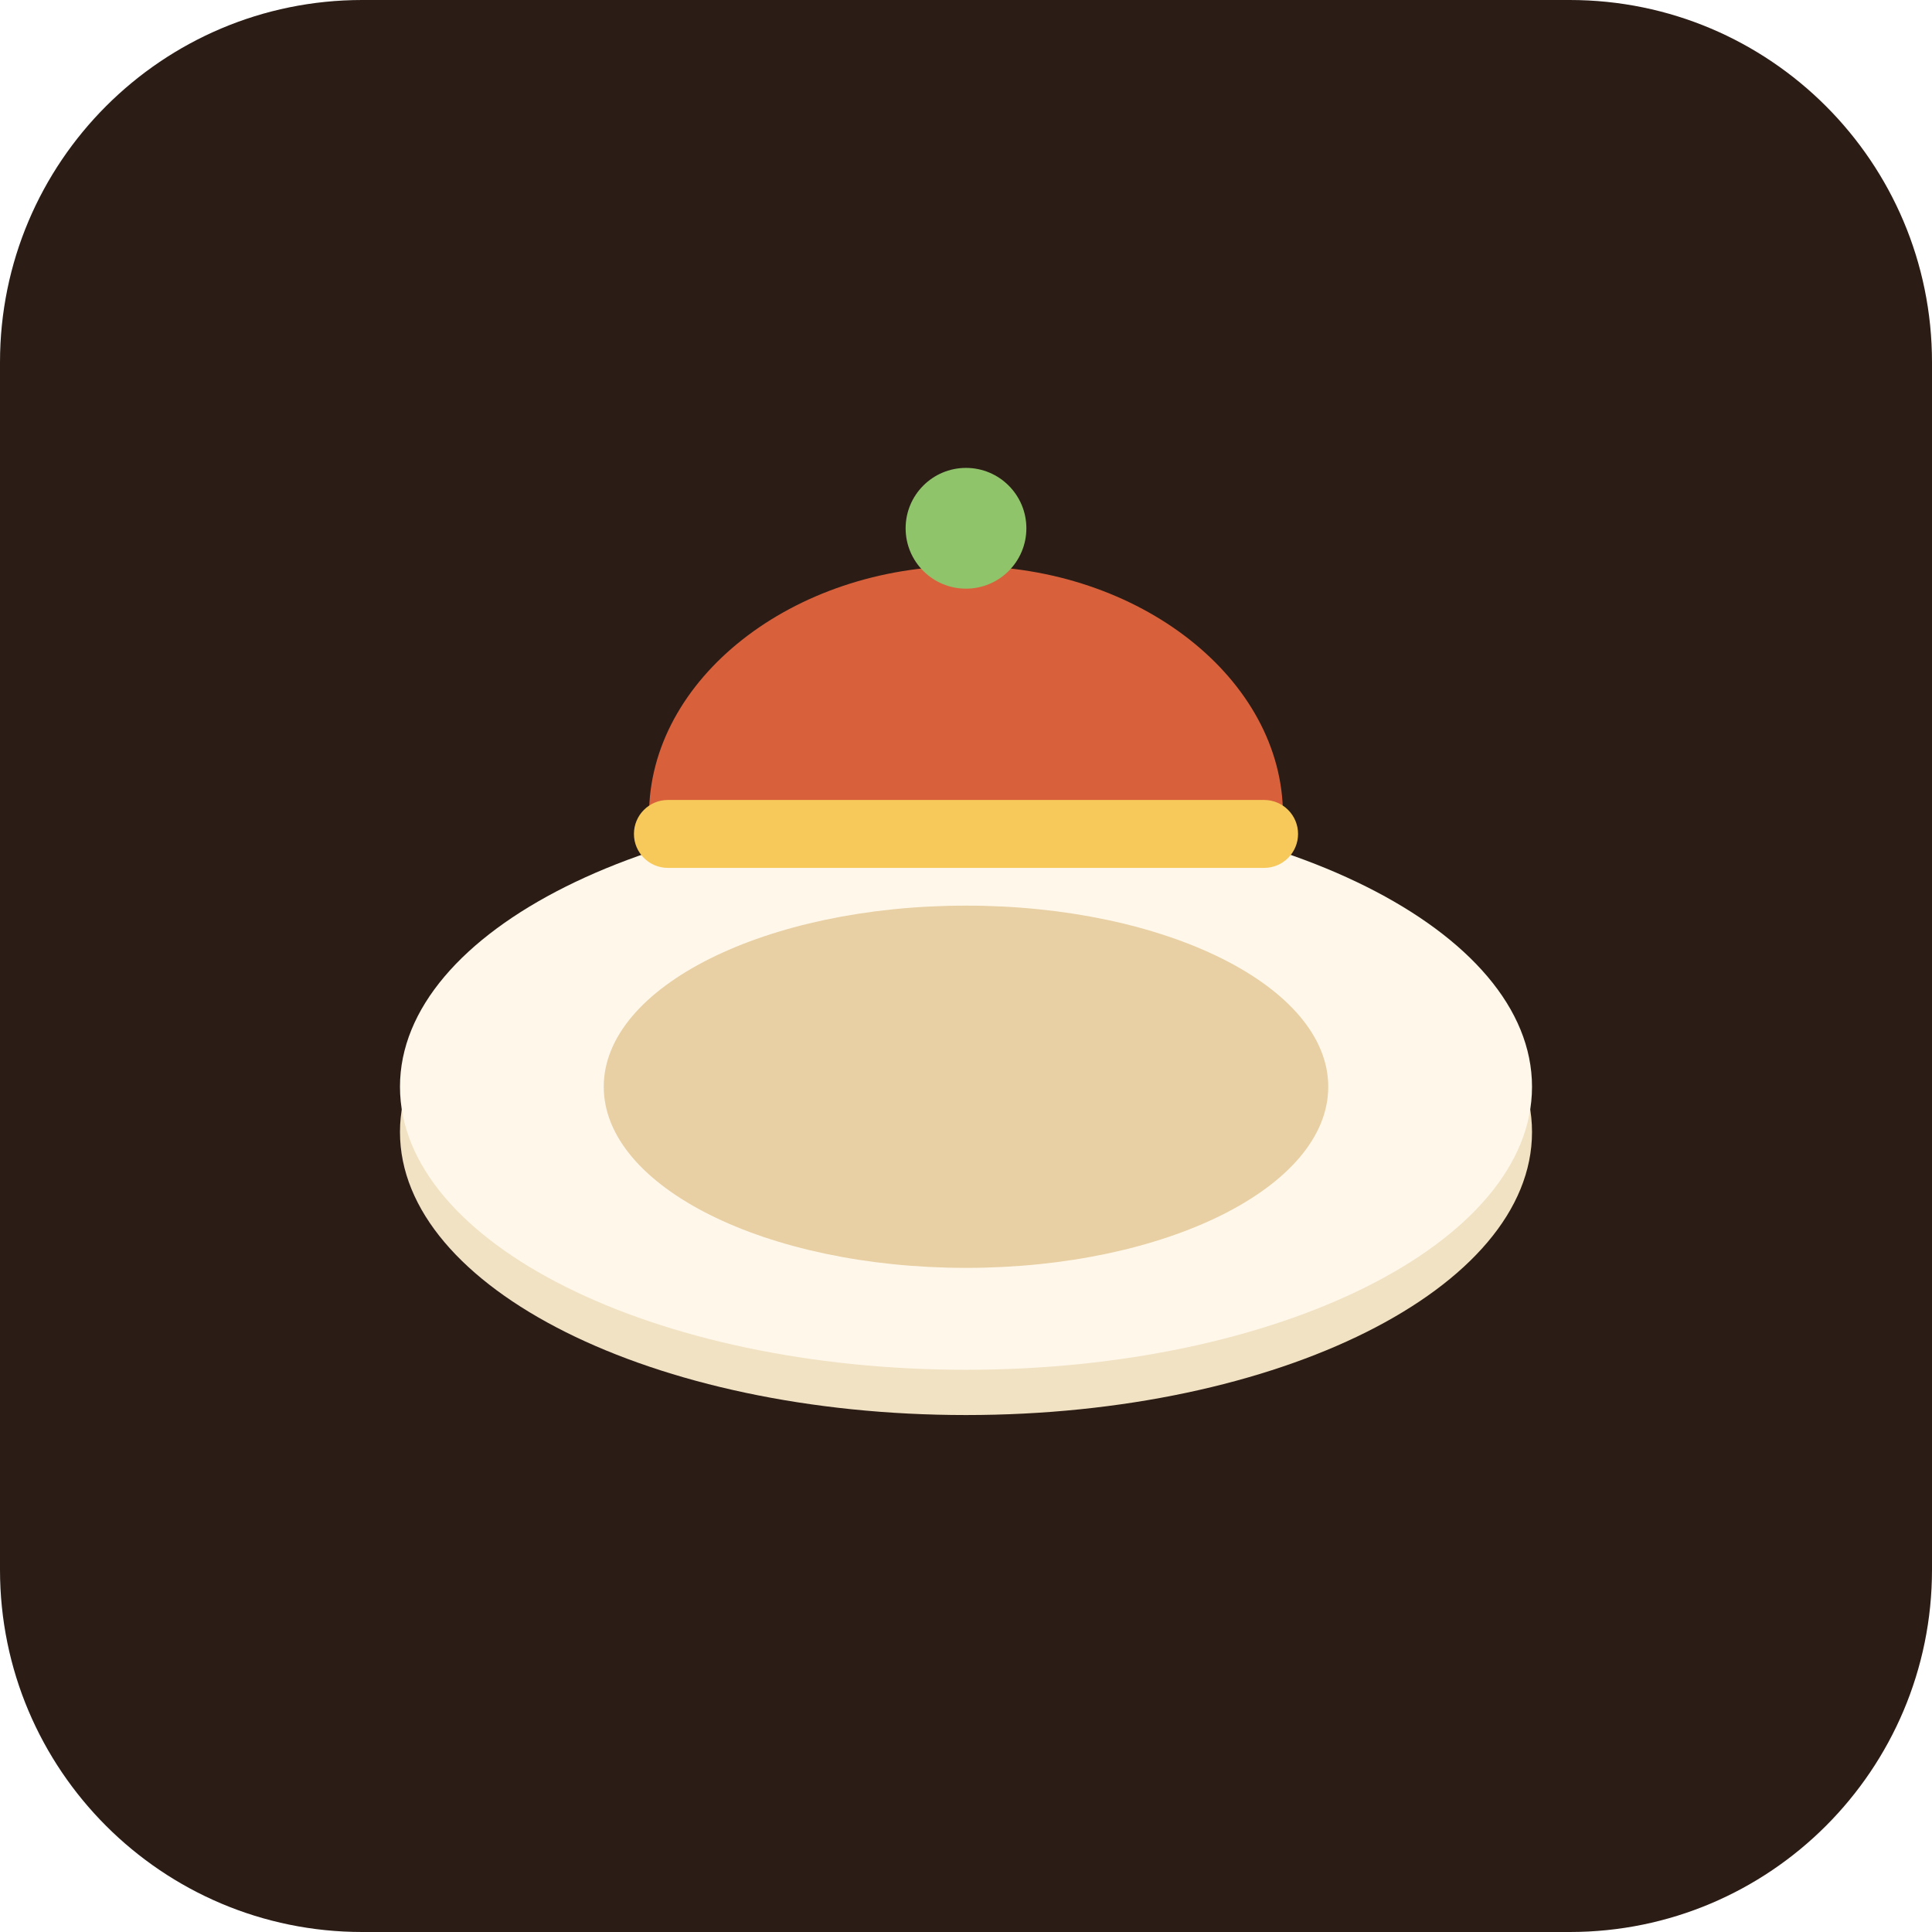
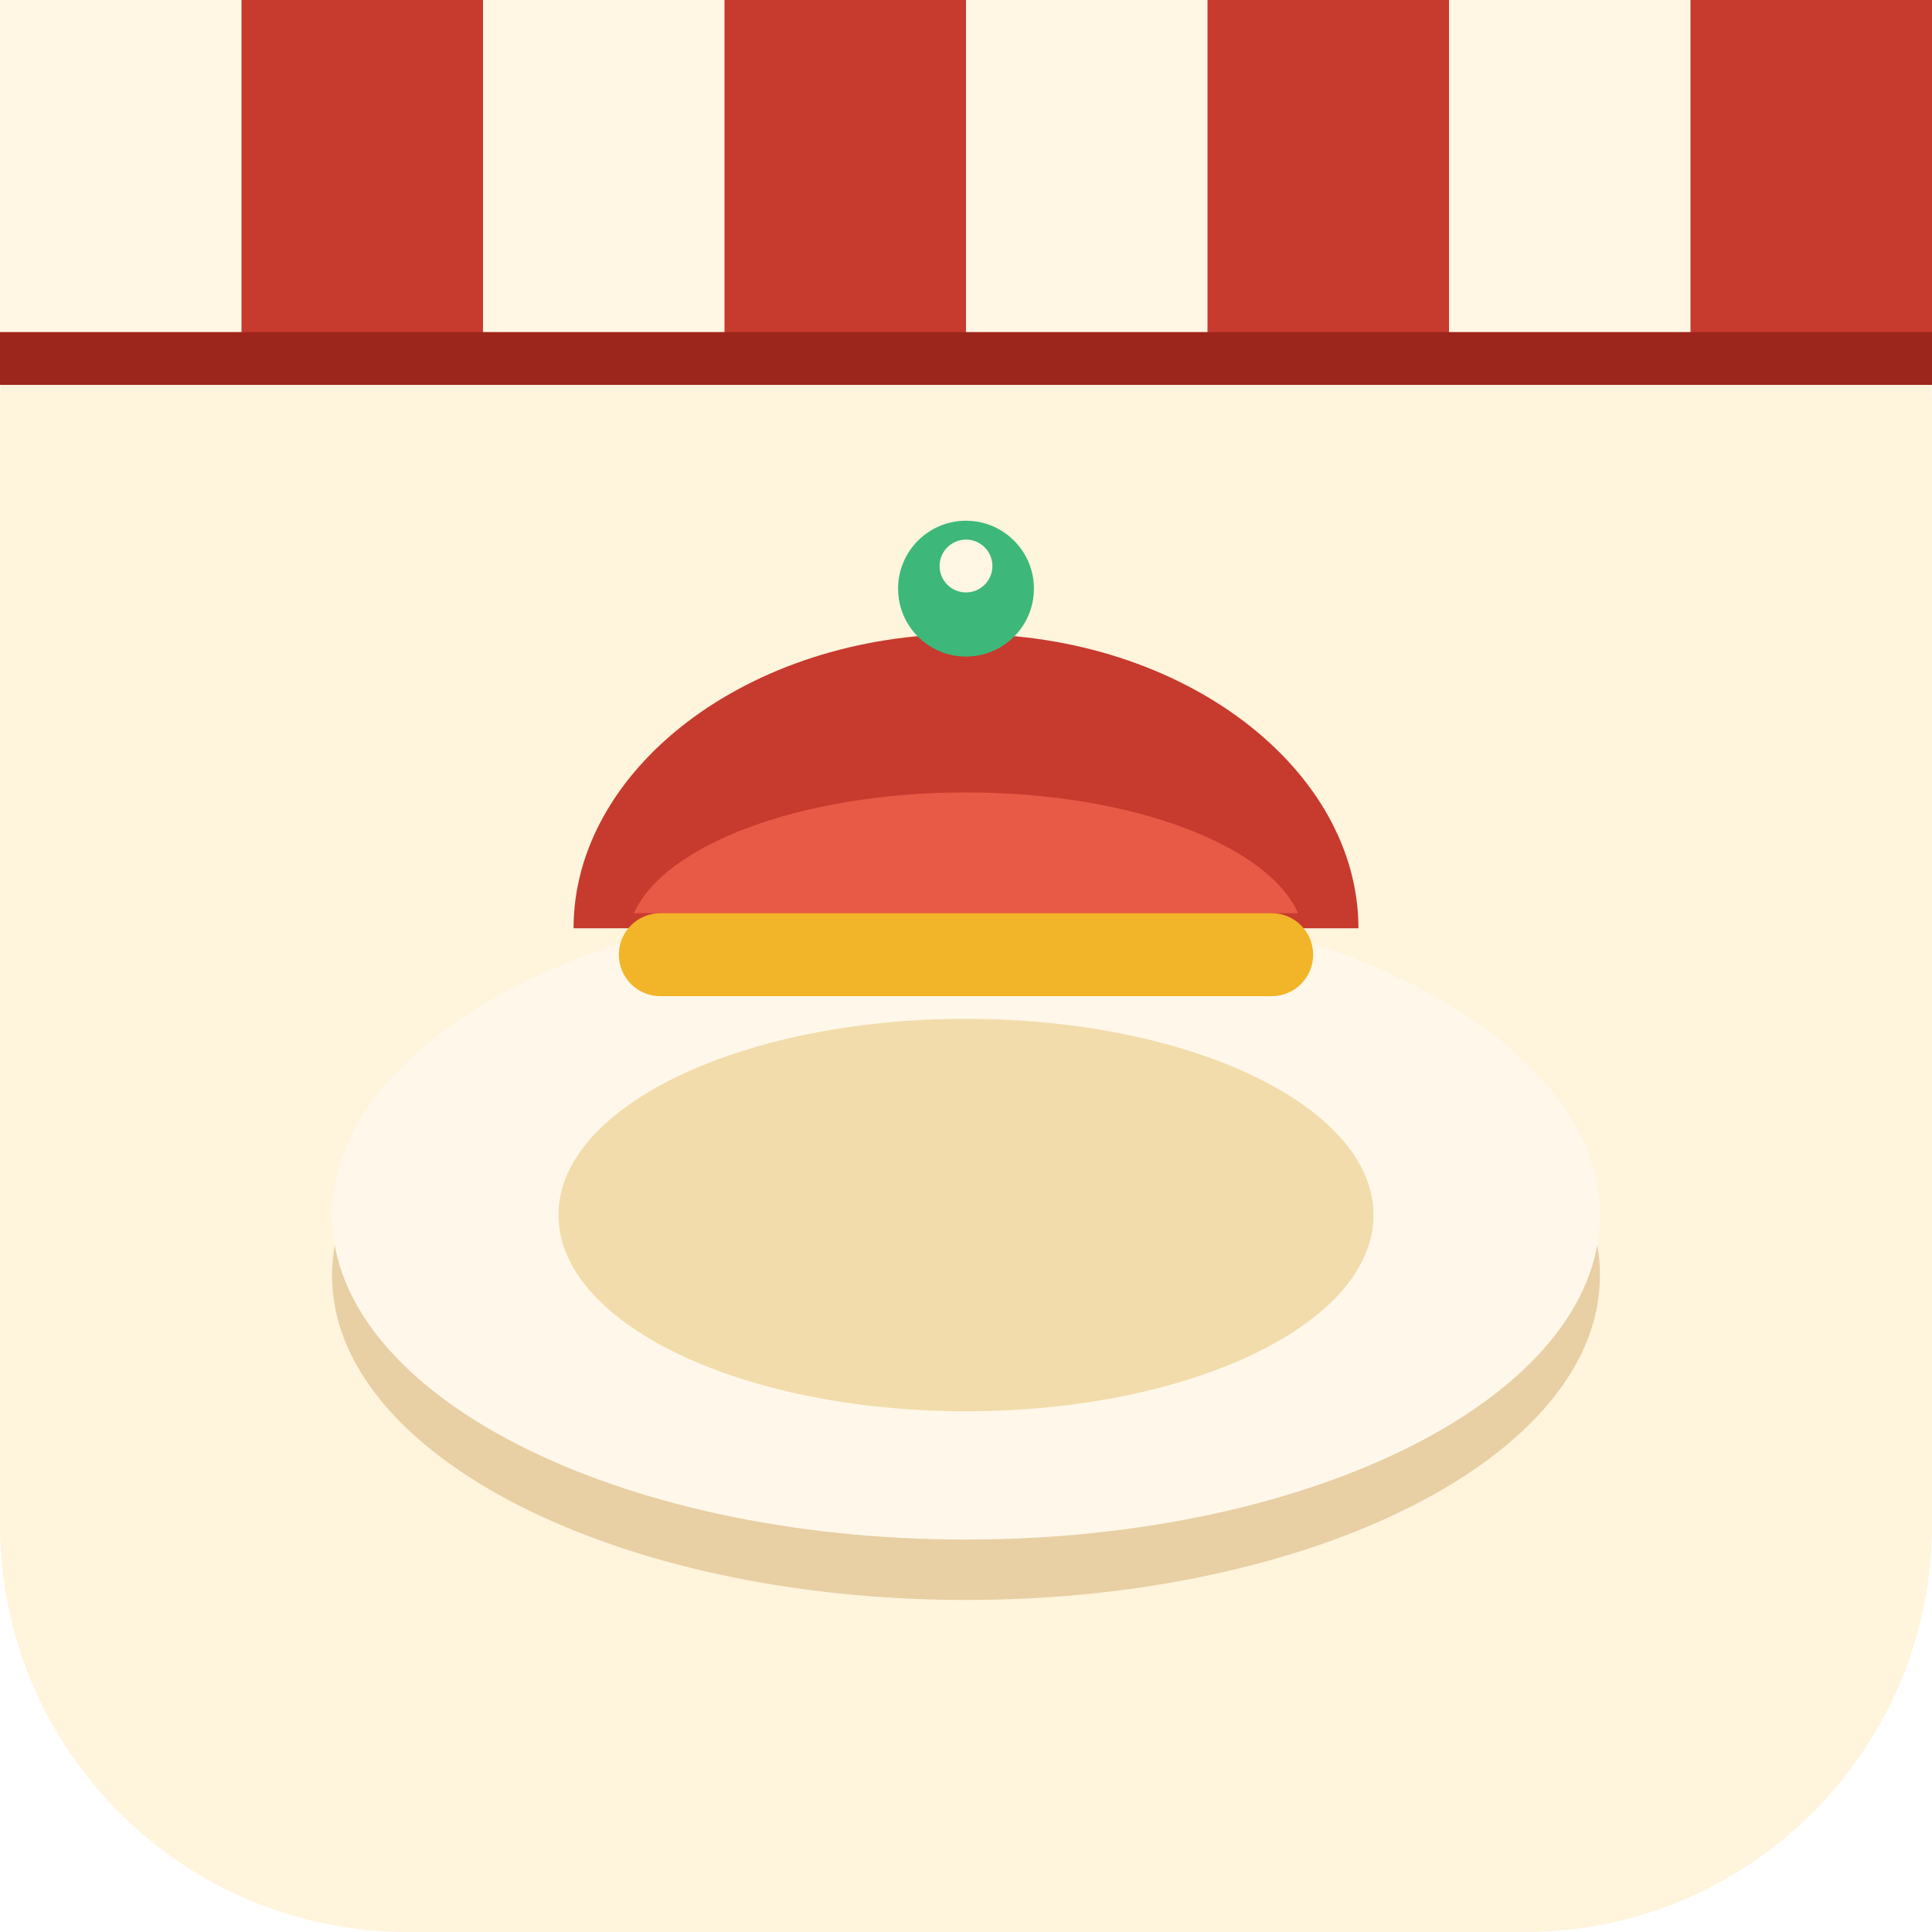
<svg xmlns="http://www.w3.org/2000/svg" viewBox="0 0 512 512">
-   <rect width="512" height="512" rx="96" fill="#2b1d16" />
-   <ellipse cx="256" cy="300" rx="150" ry="75" fill="#f2e2c4" />
-   <ellipse cx="256" cy="288" rx="150" ry="75" fill="#fff8ea" />
-   <ellipse cx="256" cy="288" rx="96" ry="48" fill="#e8cfa4" />
-   <path d="M256 150c46 0 84 30 84 66H172c0-36 38-66 84-66z" fill="#d8613c" />
-   <rect x="168" y="212" width="176" height="18" rx="9" fill="#f7c85a" />
-   <circle cx="256" cy="140" r="16" fill="#8fc46b" />
+   <rect width="512" height="512" rx="108" fill="#fff4dc" />
+   <rect width="512" height="92" fill="#c73a2e" />
+   <g>
+     <rect x="0" y="0" width="64" height="92" fill="#fff6e4" />
+     <rect x="128" y="0" width="64" height="92" fill="#fff6e4" />
+     <rect x="256" y="0" width="64" height="92" fill="#fff6e4" />
+     <rect x="384" y="0" width="64" height="92" fill="#fff6e4" />
+   </g>
+   <rect y="88" width="512" height="14" fill="#9d261c" />
+   <ellipse cx="256" cy="338" rx="168" ry="86" fill="#e8cfa4" />
+   <ellipse cx="256" cy="322" rx="168" ry="86" fill="#fff8ea" />
+   <ellipse cx="256" cy="322" rx="108" ry="52" fill="#f2dcab" />
+   <path d="M256 168c58 0 104 36 104 78H152c0-42 46-78 104-78z" fill="#c73a2e" />
+   <path d="M168 242c8-18 44-32 88-32s80 14 88 32" fill="#e85a46" />
+   <rect x="164" y="242" width="184" height="22" rx="11" fill="#f2b429" />
+   <circle cx="256" cy="156" r="18" fill="#3db87a" />
+   <circle cx="256" cy="150" r="7" fill="#fff6e4" />
</svg>
